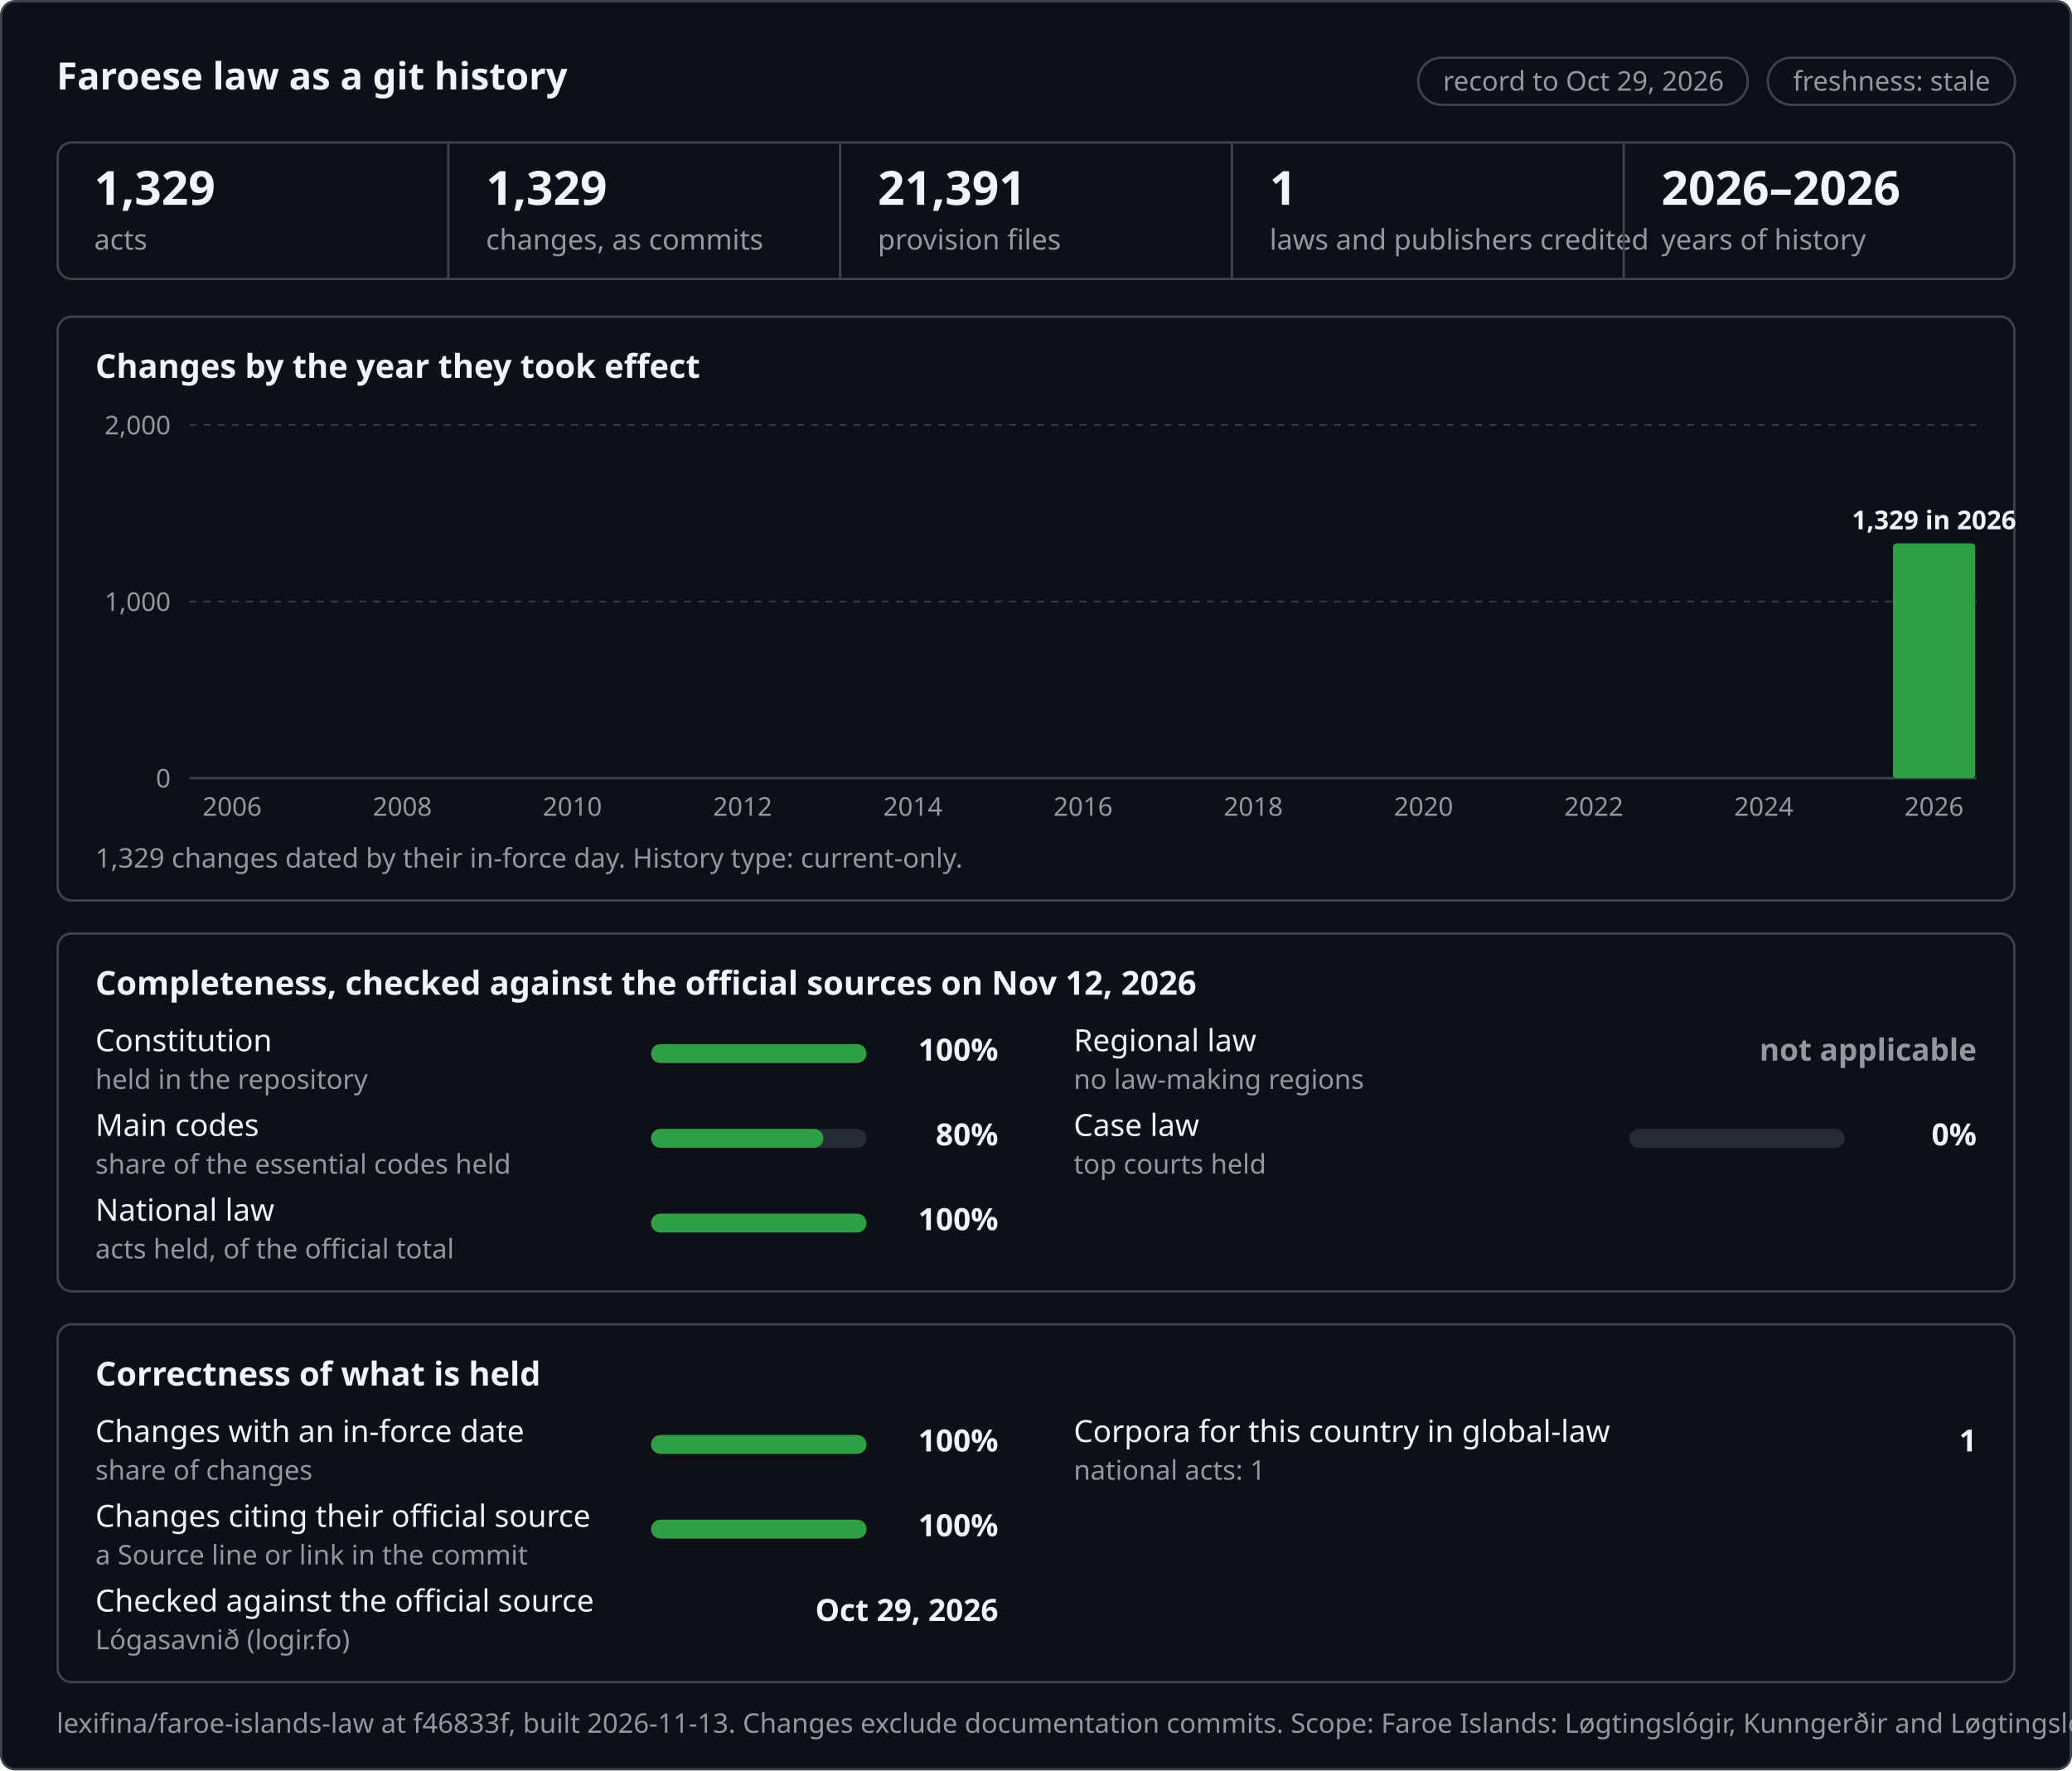
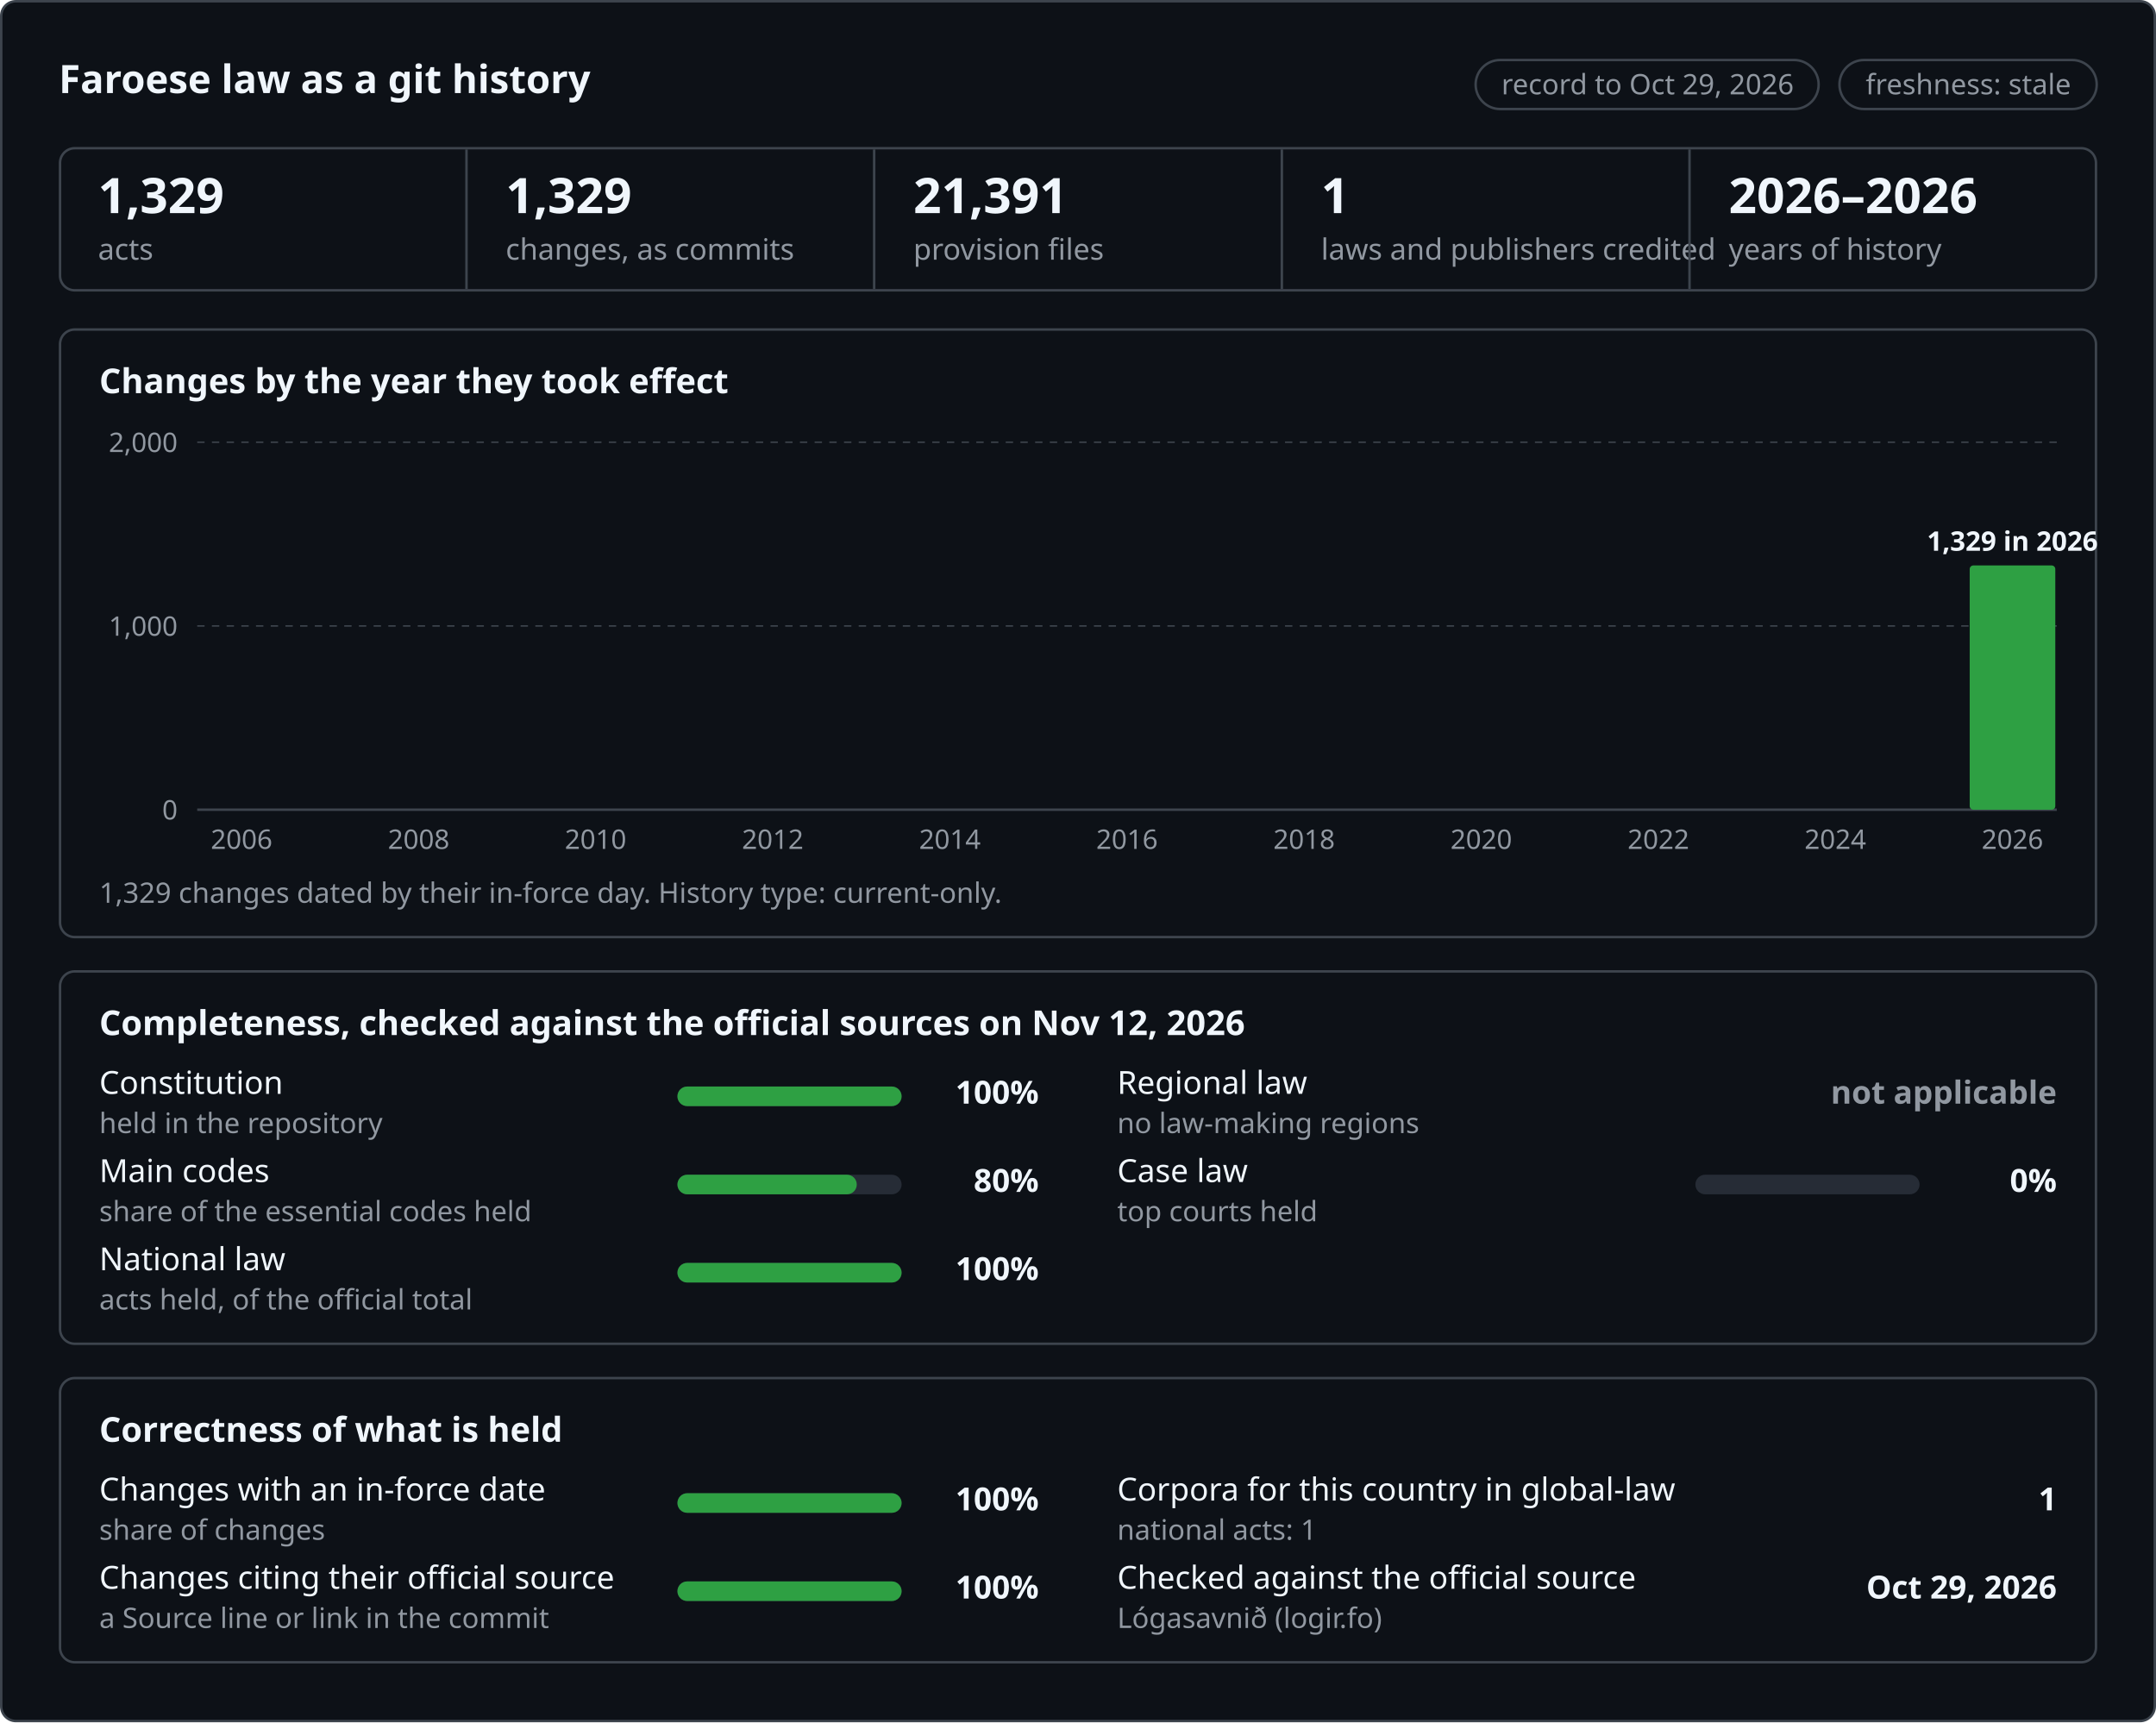
- <svg xmlns="http://www.w3.org/2000/svg" width="880" height="752" viewBox="0 0 880 752" font-family="-apple-system,BlinkMacSystemFont,Segoe UI,Noto Sans,Helvetica,Arial,sans-serif">
-   <rect x="0.5" y="0.5" width="879" height="751" rx="6" fill="#0d1117" stroke="#3d444d" />
+ <svg xmlns="http://www.w3.org/2000/svg" width="880" height="703" viewBox="0 0 880 703" font-family="-apple-system,BlinkMacSystemFont,Segoe UI,Noto Sans,Helvetica,Arial,sans-serif">
+   <rect x="0.5" y="0.5" width="879" height="702" rx="6" fill="#0d1117" stroke="#3d444d" />
  <text x="24" y="38" font-size="16" font-weight="600" fill="#f0f6fc">Faroese law as a git history</text>
  <rect x="602.3" y="24.5" width="140" height="20" rx="10" fill="none" stroke="#3d444d" />
  <text x="672.5" y="38.5" font-size="11.5" font-weight="500" text-anchor="middle" fill="#9198a1">record to Oct 29, 2026</text>
  <rect x="750.8" y="24.5" width="105" height="20" rx="10" fill="none" stroke="#3d444d" />
  <text x="803.4" y="38.5" font-size="11.5" font-weight="500" text-anchor="middle" fill="#9198a1">freshness: stale</text>
  <rect x="24.5" y="60.5" width="831" height="58" rx="6" fill="#0d1117" stroke="#3d444d" />
  <text x="40.0" y="87" font-size="20" font-weight="600" fill="#f0f6fc">1,329</text>
  <text x="40.0" y="106" font-size="12" fill="#9198a1">acts</text>
  <line x1="190.4" y1="61" x2="190.4" y2="118" stroke="#3d444d" />
  <text x="206.4" y="87" font-size="20" font-weight="600" fill="#f0f6fc">1,329</text>
  <text x="206.4" y="106" font-size="12" fill="#9198a1">changes, as commits</text>
  <line x1="356.8" y1="61" x2="356.8" y2="118" stroke="#3d444d" />
  <text x="372.8" y="87" font-size="20" font-weight="600" fill="#f0f6fc">21,391</text>
  <text x="372.8" y="106" font-size="12" fill="#9198a1">provision files</text>
  <line x1="523.2" y1="61" x2="523.2" y2="118" stroke="#3d444d" />
  <text x="539.2" y="87" font-size="20" font-weight="600" fill="#f0f6fc">1</text>
  <text x="539.2" y="106" font-size="12" fill="#9198a1" textLength="142" lengthAdjust="spacingAndGlyphs">laws and publishers credited</text>
  <line x1="689.6" y1="61" x2="689.6" y2="118" stroke="#3d444d" />
  <text x="705.6" y="87" font-size="20" font-weight="600" fill="#f0f6fc">2026–2026</text>
  <text x="705.6" y="106" font-size="12" fill="#9198a1">years of history</text>
  <rect x="24.5" y="134.5" width="831" height="248" rx="6" fill="#0d1117" stroke="#3d444d" />
  <text x="40.5" y="160.5" font-size="14" font-weight="600" fill="#f0f6fc">Changes by the year they took effect</text>
  <line x1="80.5" y1="330.5" x2="839.5" y2="330.5" stroke="#3d444d" stroke-width="1" />
  <text x="72.5" y="334.5" font-size="11" text-anchor="end" fill="#9198a1">0</text>
  <line x1="80.5" y1="255.5" x2="839.5" y2="255.5" stroke="#3d444d" stroke-width="0.6" stroke-dasharray="3 3" />
  <text x="72.5" y="259.5" font-size="11" text-anchor="end" fill="#9198a1">1,000</text>
  <line x1="80.5" y1="180.5" x2="839.5" y2="180.5" stroke="#3d444d" stroke-width="0.6" stroke-dasharray="3 3" />
  <text x="72.5" y="184.5" font-size="11" text-anchor="end" fill="#9198a1">2,000</text>
  <text x="98.6" y="346.5" font-size="11" text-anchor="middle" fill="#9198a1">2006</text>
  <text x="170.9" y="346.5" font-size="11" text-anchor="middle" fill="#9198a1">2008</text>
  <text x="243.1" y="346.5" font-size="11" text-anchor="middle" fill="#9198a1">2010</text>
  <text x="315.4" y="346.5" font-size="11" text-anchor="middle" fill="#9198a1">2012</text>
  <text x="387.7" y="346.5" font-size="11" text-anchor="middle" fill="#9198a1">2014</text>
  <text x="460.0" y="346.5" font-size="11" text-anchor="middle" fill="#9198a1">2016</text>
  <text x="532.3" y="346.5" font-size="11" text-anchor="middle" fill="#9198a1">2018</text>
  <text x="604.6" y="346.5" font-size="11" text-anchor="middle" fill="#9198a1">2020</text>
  <text x="676.9" y="346.5" font-size="11" text-anchor="middle" fill="#9198a1">2022</text>
  <text x="749.1" y="346.5" font-size="11" text-anchor="middle" fill="#9198a1">2024</text>
  <rect x="803.96" y="230.8" width="34.94" height="99.7" rx="1.5" fill="#2ea043" />
  <text x="821.4" y="346.5" font-size="11" text-anchor="middle" fill="#9198a1">2026</text>
  <text x="821.4" y="224.8" font-size="11" font-weight="600" text-anchor="middle" fill="#f0f6fc">1,329 in 2026</text>
  <text x="40.5" y="368.5" font-size="11.5" fill="#9198a1">1,329 changes dated by their in-force day. History type: current-only.</text>
  <rect x="24.5" y="396.5" width="831" height="152" rx="6" fill="#0d1117" stroke="#3d444d" />
  <text x="40.5" y="422.5" font-size="14" font-weight="600" fill="#f0f6fc">Completeness, checked against the official sources on Nov 12, 2026</text>
  <text x="40.5" y="446.5" font-size="13" fill="#f0f6fc">Constitution</text>
  <text x="40.5" y="462.5" font-size="11.5" fill="#9198a1">held in the repository</text>
  <g>
    <rect x="276.5" y="443.5" width="91.5" height="8" rx="4" fill="#262c36" />
    <rect x="276.5" y="443.5" width="91.5" height="8" rx="4" fill="#2ea043" />
  </g>
  <text x="424.0" y="450.5" font-size="13" font-weight="600" text-anchor="end" fill="#f0f6fc">100%</text>
  <text x="40.5" y="482.5" font-size="13" fill="#f0f6fc">Main codes</text>
  <text x="40.5" y="498.5" font-size="11.5" fill="#9198a1">share of the essential codes held</text>
  <g>
    <rect x="276.5" y="479.5" width="91.5" height="8" rx="4" fill="#262c36" />
    <rect x="276.5" y="479.5" width="73.2" height="8" rx="4" fill="#2ea043" />
  </g>
  <text x="424.0" y="486.5" font-size="13" font-weight="600" text-anchor="end" fill="#f0f6fc">80%</text>
  <text x="40.5" y="518.5" font-size="13" fill="#f0f6fc">National law</text>
  <text x="40.5" y="534.5" font-size="11.5" fill="#9198a1">acts held, of the official total</text>
  <g>
    <rect x="276.5" y="515.5" width="91.5" height="8" rx="4" fill="#262c36" />
    <rect x="276.5" y="515.5" width="91.5" height="8" rx="4" fill="#2ea043" />
  </g>
  <text x="424.0" y="522.5" font-size="13" font-weight="600" text-anchor="end" fill="#f0f6fc">100%</text>
  <text x="456.0" y="446.5" font-size="13" fill="#f0f6fc">Regional law</text>
  <text x="456.0" y="462.5" font-size="11.5" fill="#9198a1">no law-making regions</text>
  <text x="839.5" y="450.5" font-size="13" font-weight="600" text-anchor="end" fill="#9198a1">not applicable</text>
  <text x="456.0" y="482.5" font-size="13" fill="#f0f6fc">Case law</text>
  <text x="456.0" y="498.5" font-size="11.5" fill="#9198a1">top courts held</text>
  <g>
    <rect x="692.0" y="479.5" width="91.5" height="8" rx="4" fill="#262c36" />
  </g>
  <text x="839.5" y="486.5" font-size="13" font-weight="600" text-anchor="end" fill="#f0f6fc">0%</text>
-   <rect x="24.5" y="562.5" width="831" height="152" rx="6" fill="#0d1117" stroke="#3d444d" />
+   <rect x="24.5" y="562.5" width="831" height="116" rx="6" fill="#0d1117" stroke="#3d444d" />
  <text x="40.5" y="588.5" font-size="14" font-weight="600" fill="#f0f6fc">Correctness of what is held</text>
  <text x="40.5" y="612.5" font-size="13" fill="#f0f6fc">Changes with an in-force date</text>
  <text x="40.5" y="628.5" font-size="11.5" fill="#9198a1">share of changes</text>
  <g>
    <rect x="276.5" y="609.5" width="91.5" height="8" rx="4" fill="#262c36" />
    <rect x="276.5" y="609.5" width="91.5" height="8" rx="4" fill="#2ea043" />
  </g>
  <text x="424.0" y="616.5" font-size="13" font-weight="600" text-anchor="end" fill="#f0f6fc">100%</text>
  <text x="40.5" y="648.5" font-size="13" fill="#f0f6fc">Changes citing their official source</text>
  <text x="40.5" y="664.5" font-size="11.5" fill="#9198a1">a Source line or link in the commit</text>
  <g>
    <rect x="276.5" y="645.5" width="91.5" height="8" rx="4" fill="#262c36" />
    <rect x="276.5" y="645.5" width="91.5" height="8" rx="4" fill="#2ea043" />
  </g>
  <text x="424.0" y="652.5" font-size="13" font-weight="600" text-anchor="end" fill="#f0f6fc">100%</text>
-   <text x="40.5" y="684.5" font-size="13" fill="#f0f6fc">Checked against the official source</text>
-   <text x="40.5" y="700.5" font-size="11.5" fill="#9198a1">Lógasavnið (logir.fo)</text>
-   <text x="424.0" y="688.5" font-size="13" font-weight="600" text-anchor="end" fill="#f0f6fc">Oct 29, 2026</text>
  <text x="456.0" y="612.5" font-size="13" fill="#f0f6fc">Corpora for this country in global-law</text>
  <text x="456.0" y="628.5" font-size="11.5" fill="#9198a1">national acts: 1</text>
  <text x="839.5" y="616.5" font-size="13" font-weight="600" text-anchor="end" fill="#f0f6fc">1</text>
-   <text x="24" y="736" font-size="11.5" fill="#9198a1" textLength="832" lengthAdjust="spacingAndGlyphs">lexifina/faroe-islands-law at f46833f, built 2026-11-13. Changes exclude documentation commits. Scope: Faroe Islands: Løgtingslógir, Kunngerðir and Løgtingslógarkunngerðir in…</text>
+   <text x="456.0" y="648.5" font-size="13" fill="#f0f6fc">Checked against the official source</text>
+   <text x="456.0" y="664.5" font-size="11.5" fill="#9198a1">Lógasavnið (logir.fo)</text>
+   <text x="839.5" y="652.5" font-size="13" font-weight="600" text-anchor="end" fill="#f0f6fc">Oct 29, 2026</text>
</svg>
